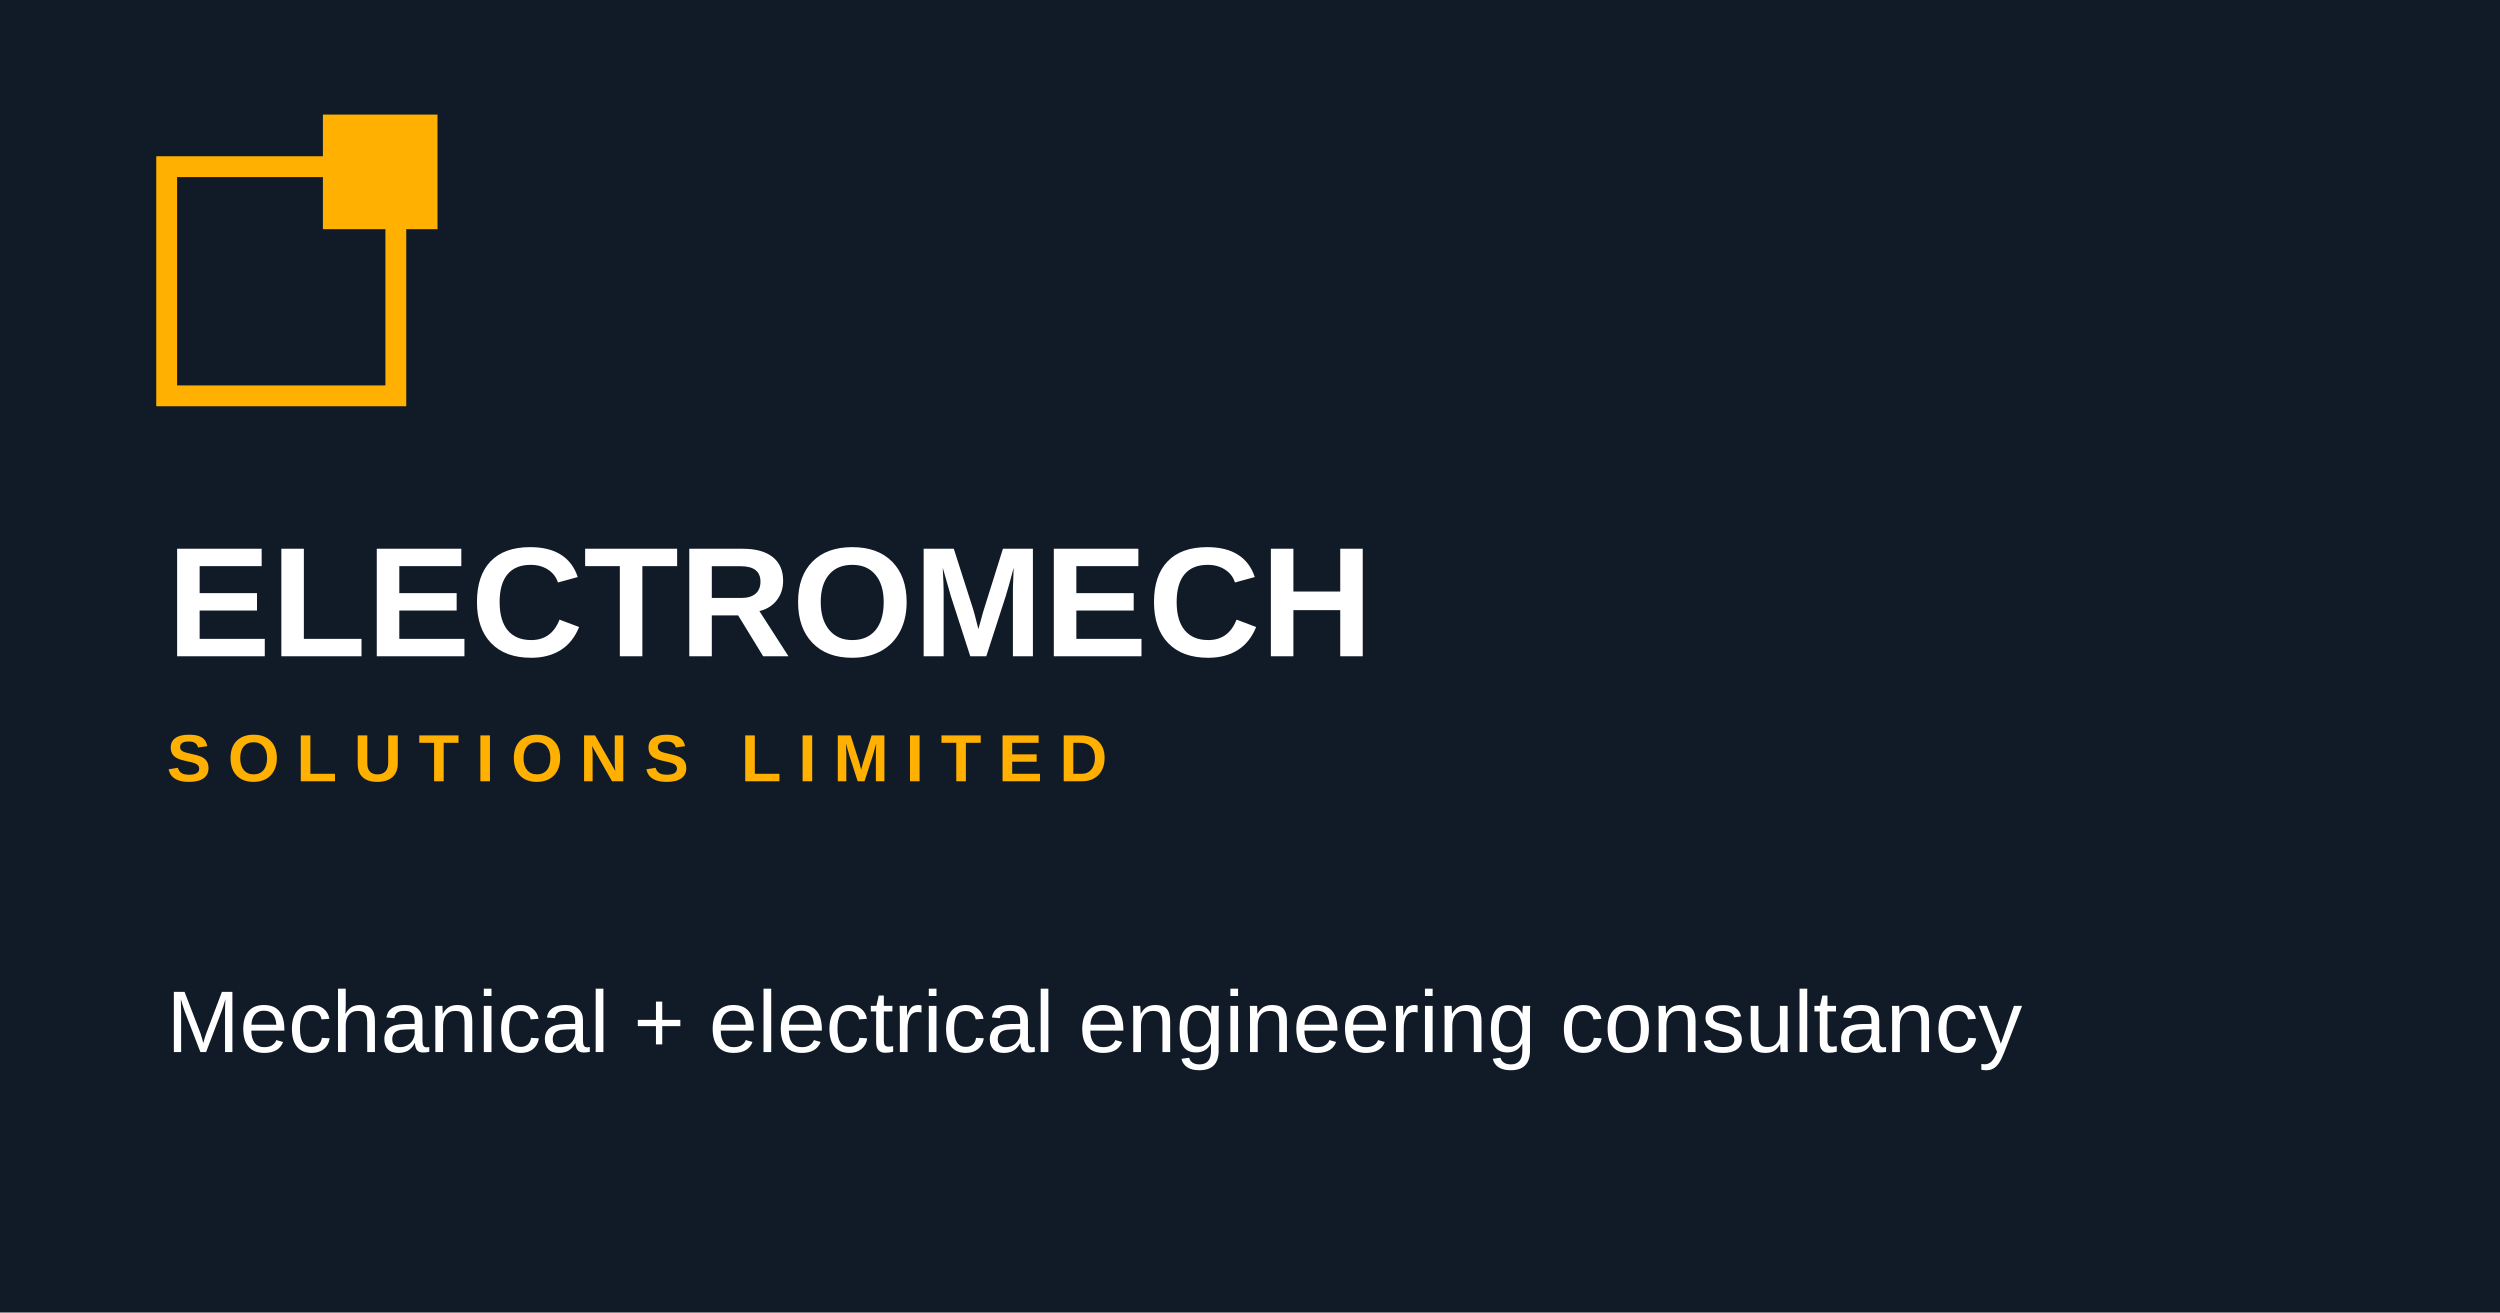
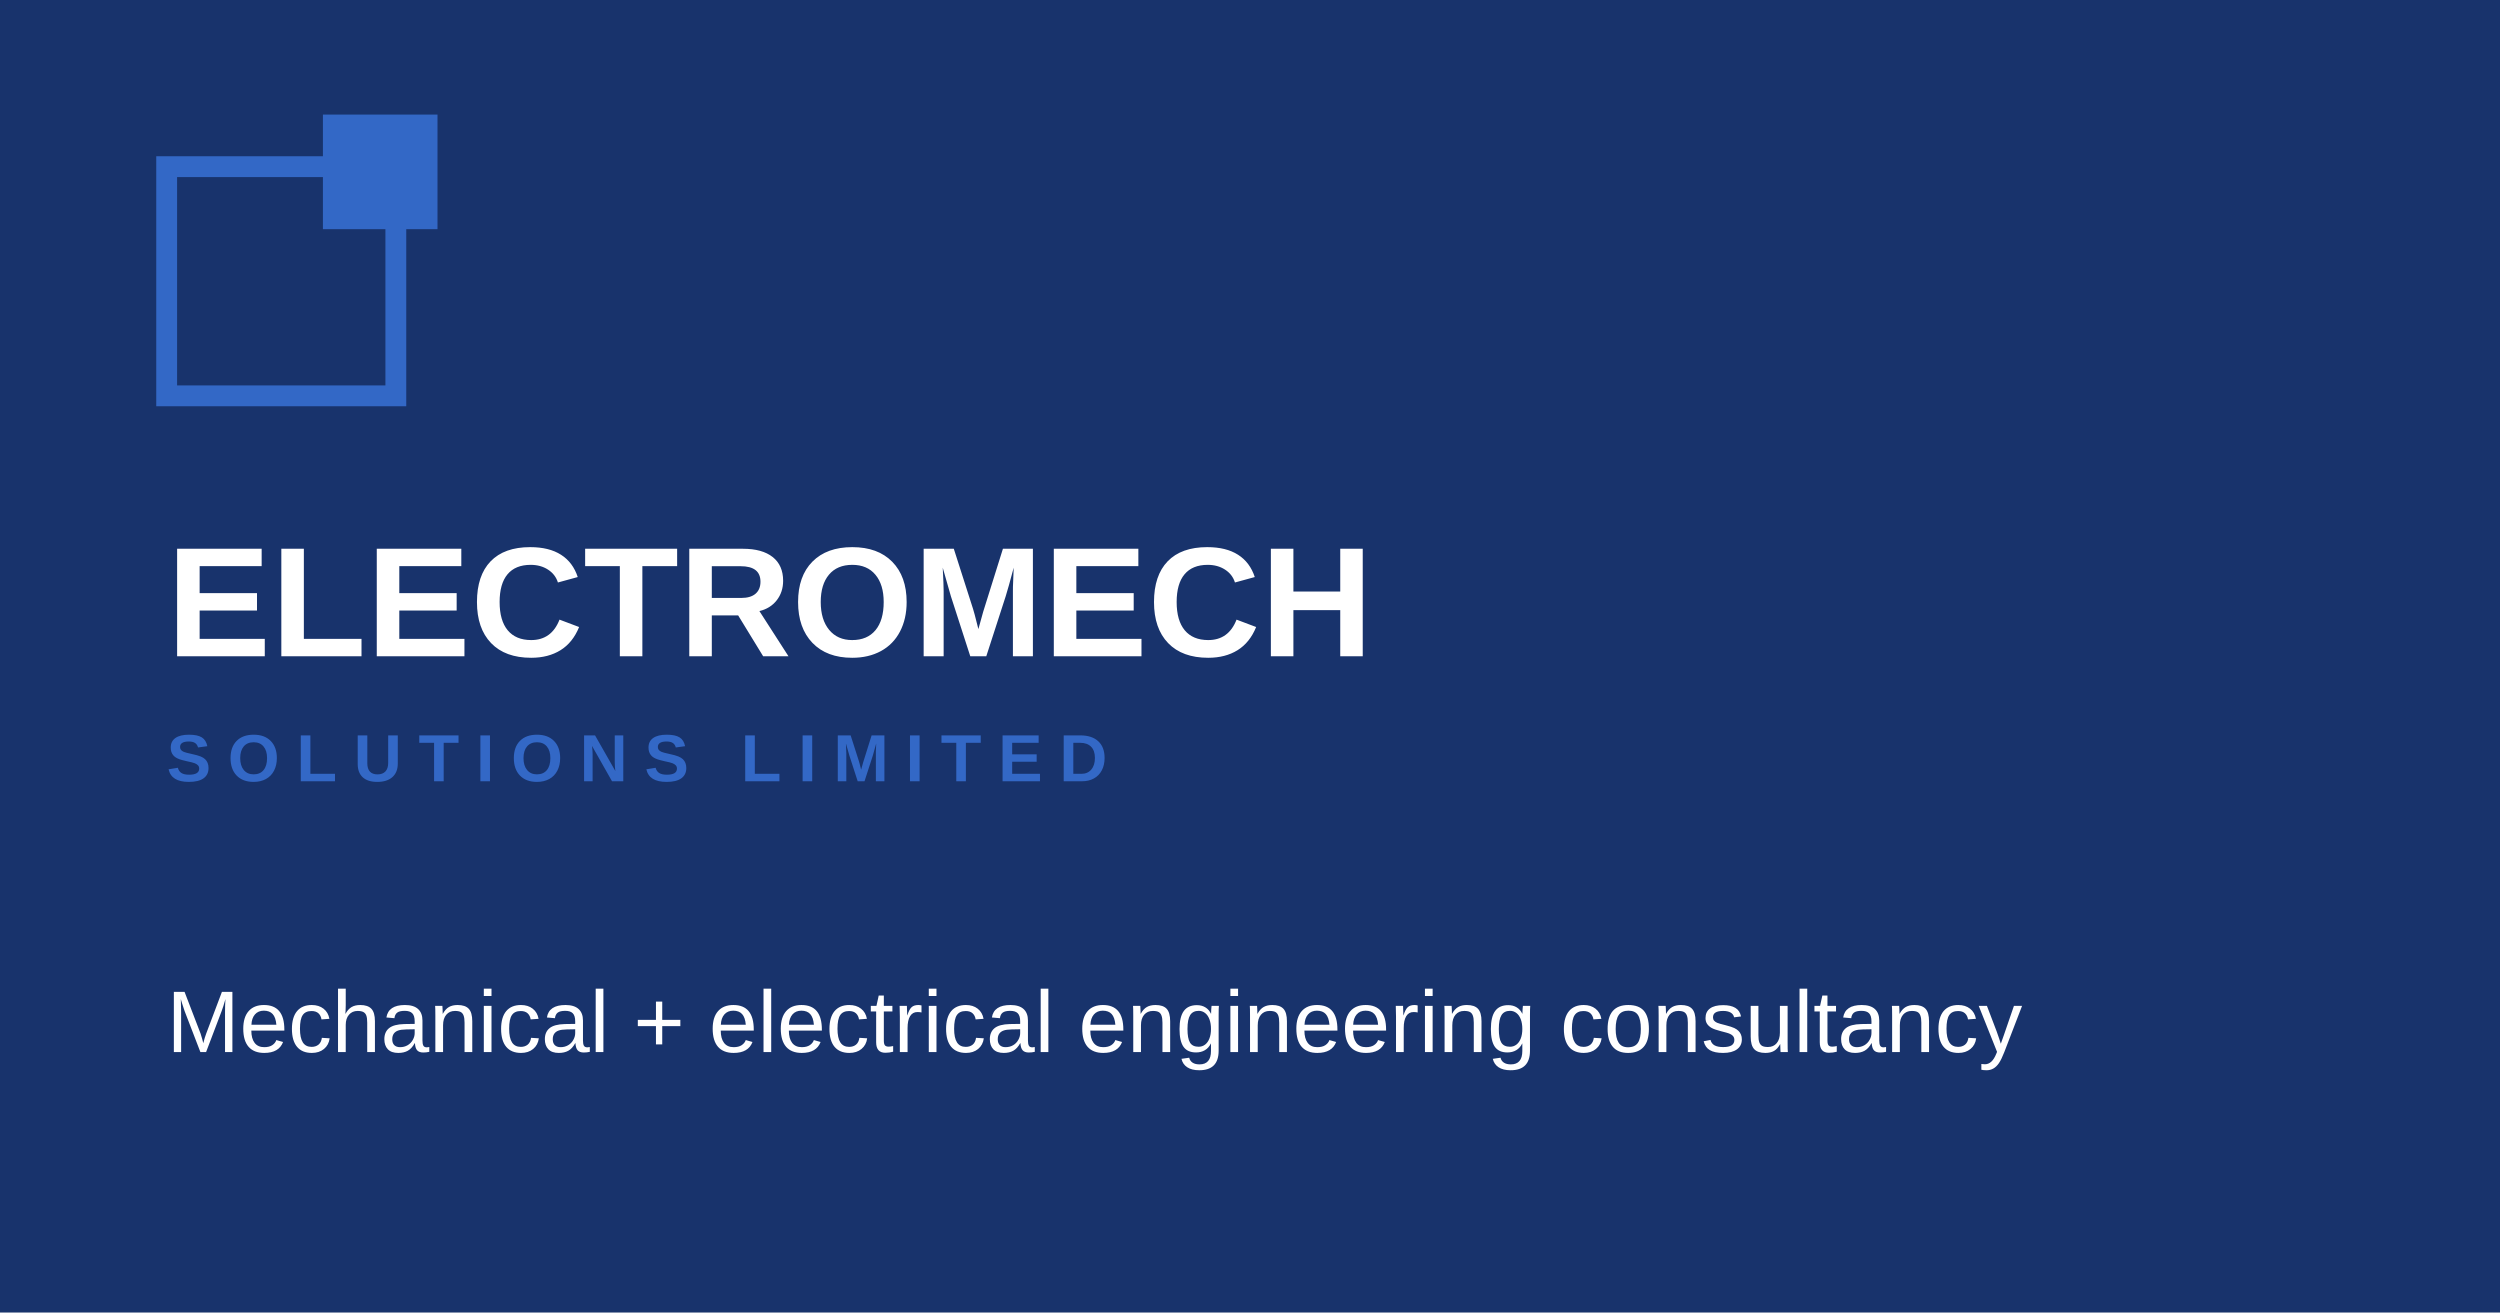
<svg xmlns="http://www.w3.org/2000/svg" width="1200" height="630" viewBox="0 0 1200 630">
-   <rect width="1200" height="630" fill="#101b27" />
-   <rect x="80" y="80" width="110" height="110" fill="none" stroke="#ffb000" stroke-width="10" />
-   <rect x="155" y="55" width="55" height="55" fill="#ffb000" />
+   <rect width="1200" height="630" fill="#18336c" />
+   <rect x="80" y="80" width="110" height="110" fill="none" stroke="#3368c6" stroke-width="10" />
+   <rect x="155" y="55" width="55" height="55" fill="#3368c6" />
  <text x="80" y="315" font-family="Arial,sans-serif" font-size="75" font-weight="700" fill="white">ELECTROMECH</text>
-   <text x="80" y="375" font-family="Arial,sans-serif" font-size="32" font-weight="700" letter-spacing="8" fill="#ffb000">SOLUTIONS LIMITED</text>
+   <text x="80" y="375" font-family="Arial,sans-serif" font-size="32" font-weight="700" letter-spacing="8" fill="#3368c6">SOLUTIONS LIMITED</text>
  <text x="80" y="505" font-family="Arial,sans-serif" font-size="42" fill="white">Mechanical + electrical engineering consultancy</text>
</svg>
